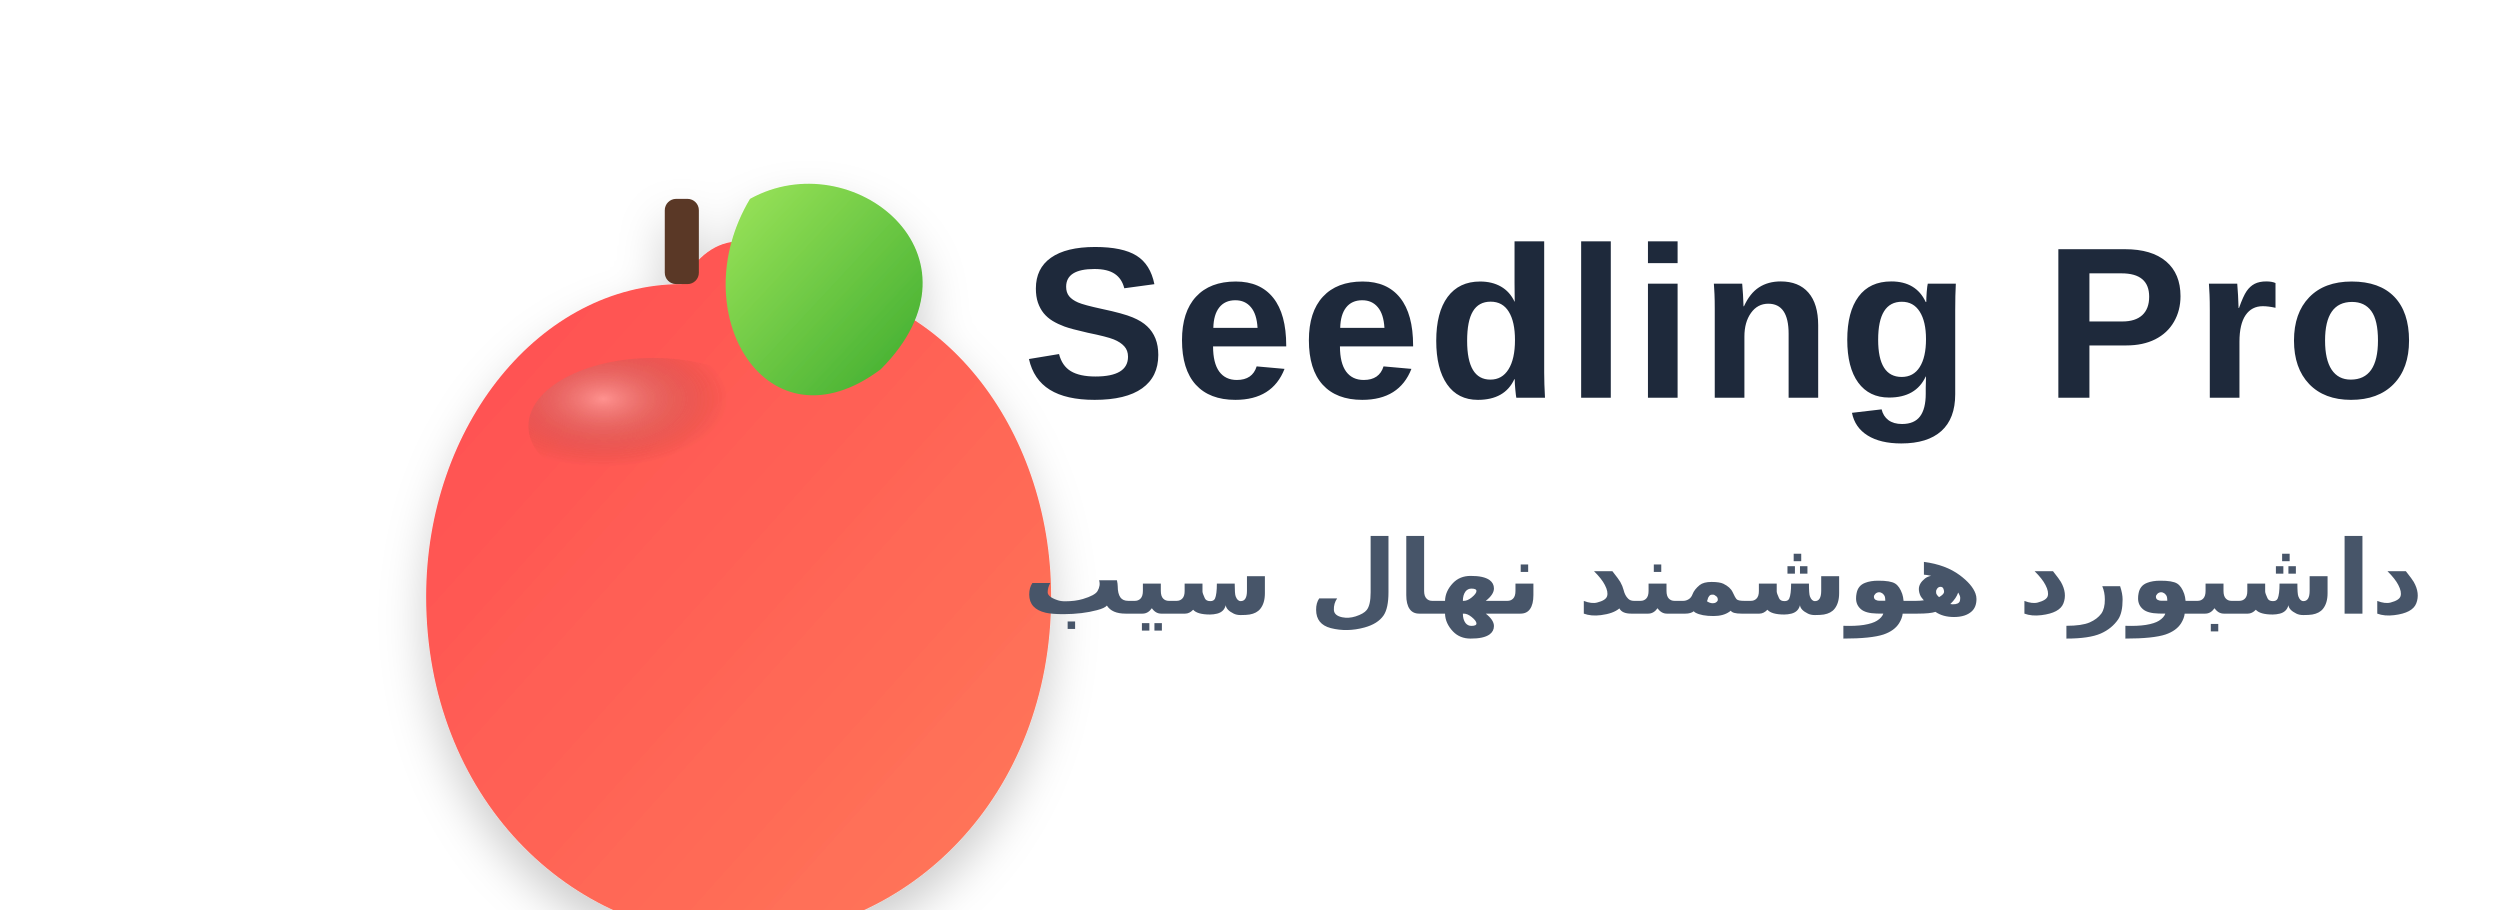
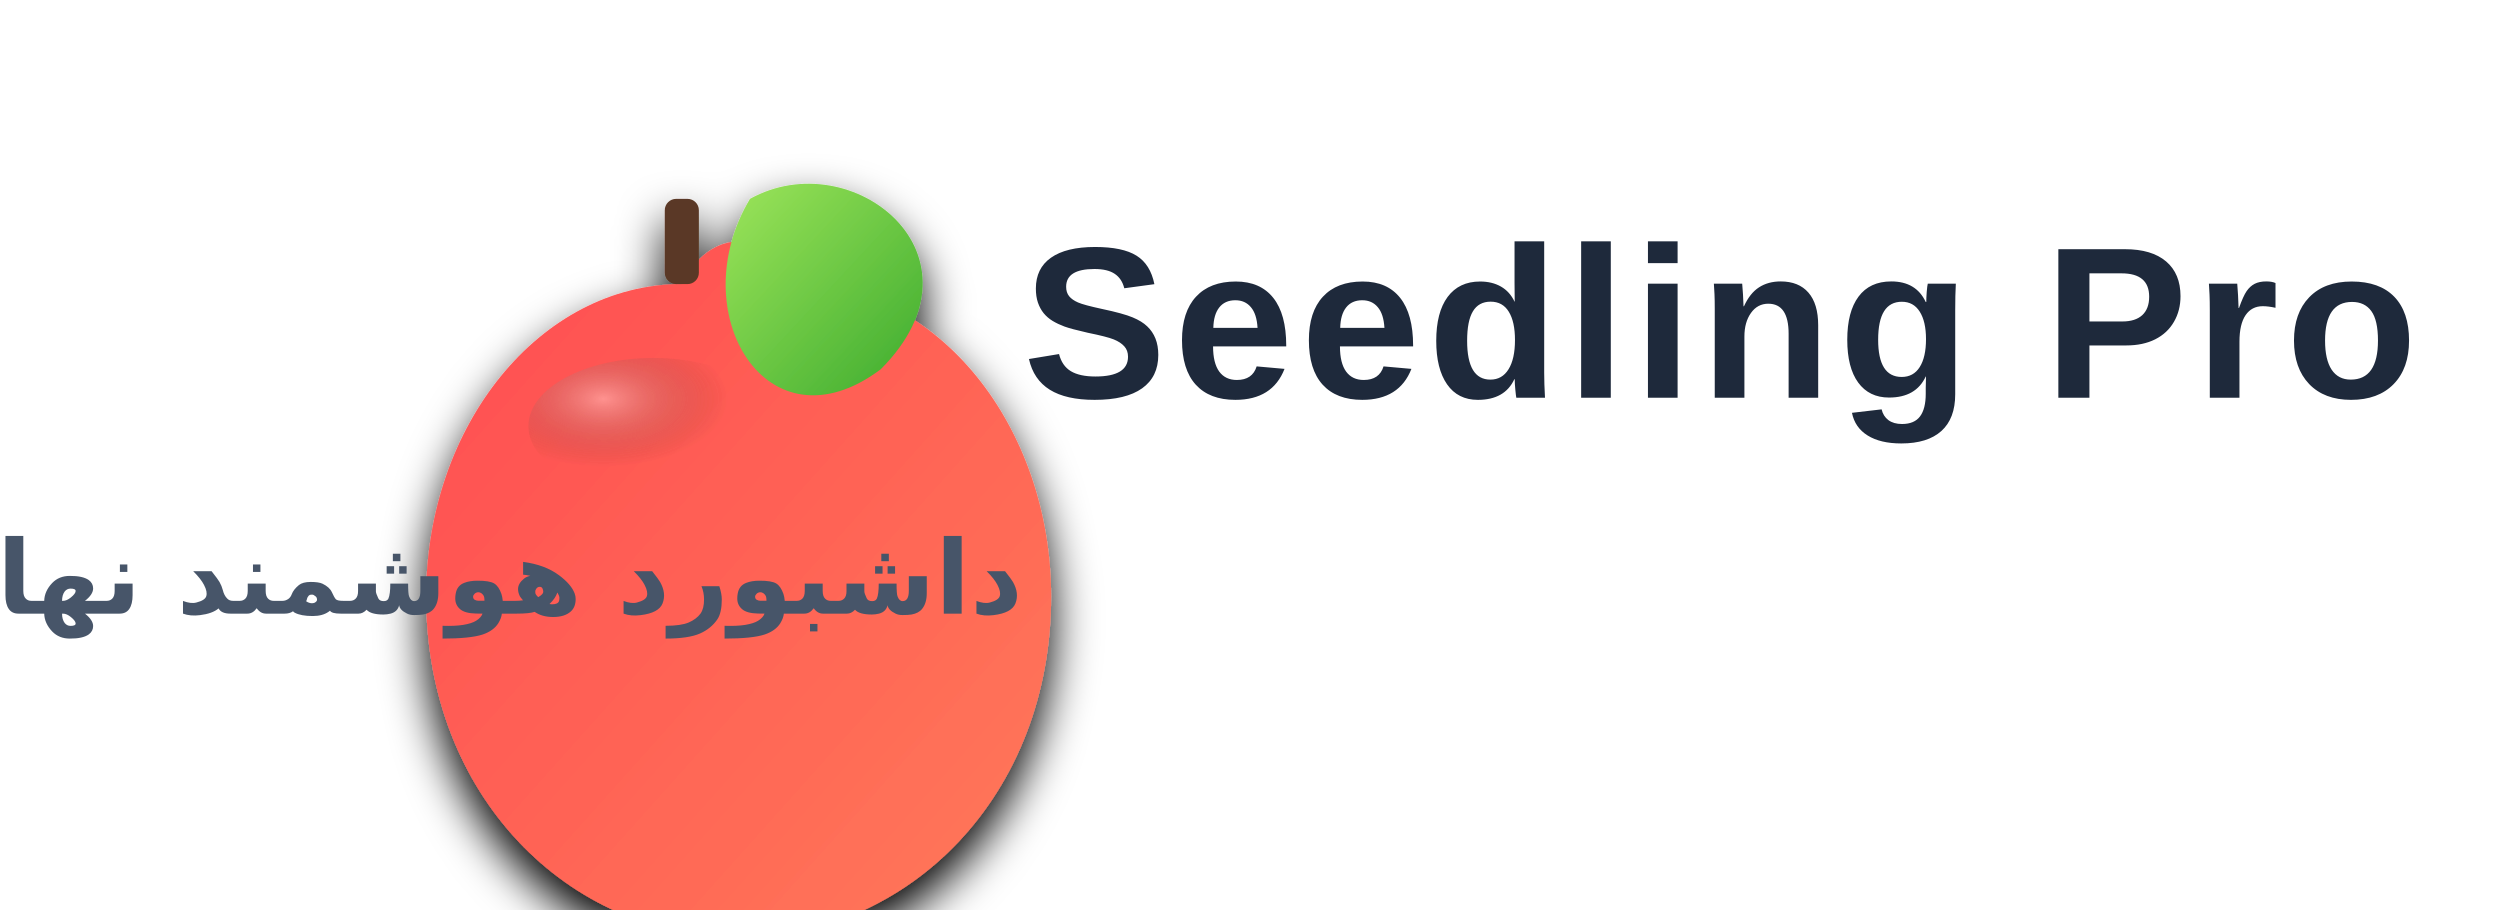
<svg xmlns="http://www.w3.org/2000/svg" viewBox="0 0 440 160" width="440" height="160">
  <defs>
    <linearGradient id="appleGrad" x1="0" y1="0" x2="1" y2="1">
      <stop offset="0%" stop-color="#FF4B50" />
      <stop offset="100%" stop-color="#FF7A5A" />
    </linearGradient>
    <linearGradient id="leafGrad" x1="0" y1="0" x2="1" y2="1">
      <stop offset="0%" stop-color="#9DE55A" />
      <stop offset="100%" stop-color="#3CAB2E" />
    </linearGradient>
    <radialGradient id="highlight" cx="30%" cy="30%" r="50%">
      <stop offset="0%" stop-color="#ffffff" stop-opacity="0.35" />
      <stop offset="100%" stop-color="transparent" />
    </radialGradient>
    <filter id="shadow" x="-40%" y="-40%" width="180%" height="180%">
-       <feDropShadow dx="0" dy="4" stdDeviation="4" flood-color="#000" flood-opacity="0.2" />
+       <feGaussianBlur in="SourceAlpha" stdDeviation="4" />
+       <feOffset dx="0" dy="4" result="offsetblur" />
+       <feMerge>
+         <feMergeNode />
+         <feMergeNode in="SourceGraphic" />
+       </feMerge>
    </filter>
  </defs>
  <rect width="440" height="160" rx="24" fill="transparent" />
  <g transform="translate(60,30)" filter="url(#shadow)">
-     <path d="M60 20               C35 20, 15 45, 15 75               C15 110, 40 135, 70 135               C100 135, 125 110, 125 75               C125 45, 105 20, 80 20               C75 10, 65 10, 60 20 Z" fill="url(#appleGrad)" />
+     <path d="M60 20 C35 20, 15 45, 15 75 C15 110, 40 135, 70 135 C100 135, 125 110, 125 75 C125 45, 105 20, 80 20 C75 10, 65 10, 60 20 Z" fill="url(#appleGrad)" />
    <ellipse cx="55" cy="45" rx="22" ry="12" fill="url(#highlight)" />
    <rect x="57" y="5" width="6" height="15" rx="2" fill="#5A3825" />
-     <path d="M72 5               C90 -5, 115 15, 95 35               C75 50, 60 25, 72 5 Z" fill="url(#leafGrad)" />
+     <path d="M72 5 C90 -5, 115 15, 95 35 C75 50, 60 25, 72 5 Z" fill="url(#leafGrad)" />
  </g>
  <g transform="translate(180,70)">
-     <text x="0" y="0" font-family="Poppins, Arial, sans-serif" font-size="38" font-weight="700" fill="#1E293B" letter-spacing="1.2">Seedling Pro</text>
-     <text x="0" y="38" font-family="Vazir, Tahoma, sans-serif" font-size="18" font-weight="600" fill="#475569">داشبورد هوشمند نهال سیب</text>
+     <text x="0" y="0" font-family="Poppins, Arial, sans-serif" font-size="38" font-weight="700" fill="#1E293B" letter-spacing="1.2px">Seedling Pro</text>
+     <text x="0" y="38" font-family="Vazir, Tahoma, sans-serif" font-size="18" font-weight="600" fill="#475569" direction="rtl" unicode-bidi="bidi-override">داشبورد هوشمند نهال سیب</text>
  </g>
</svg>
